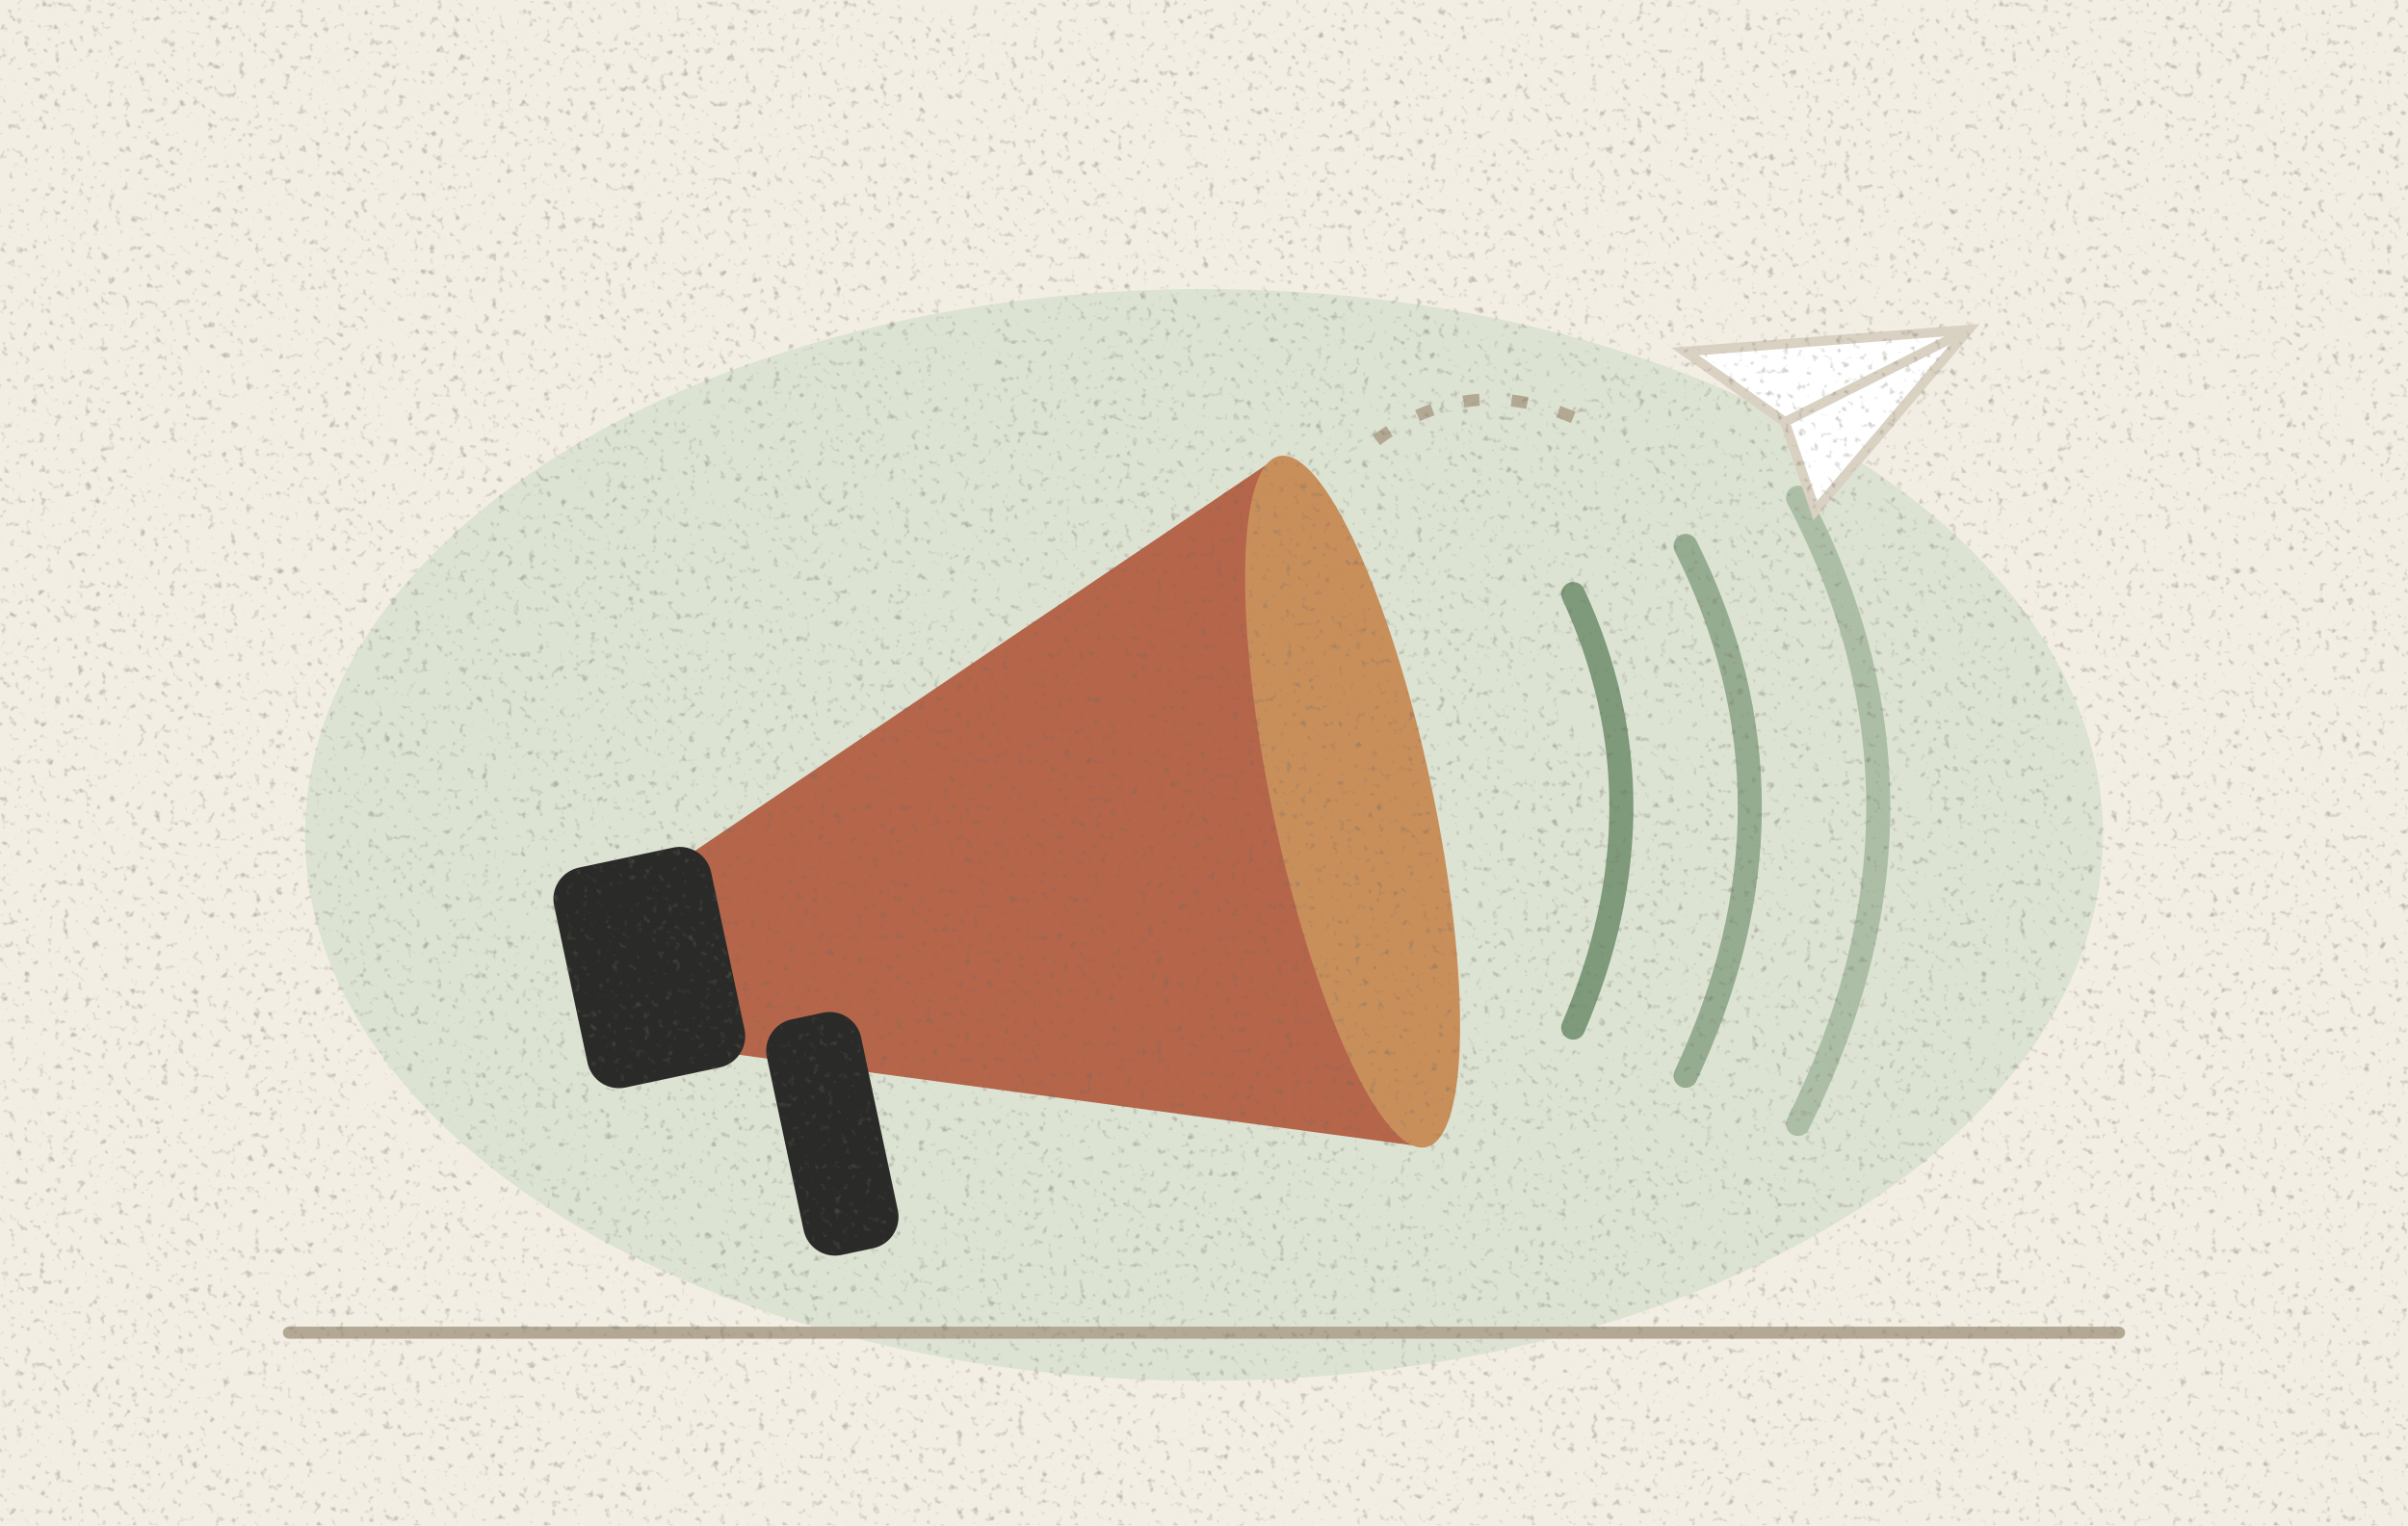
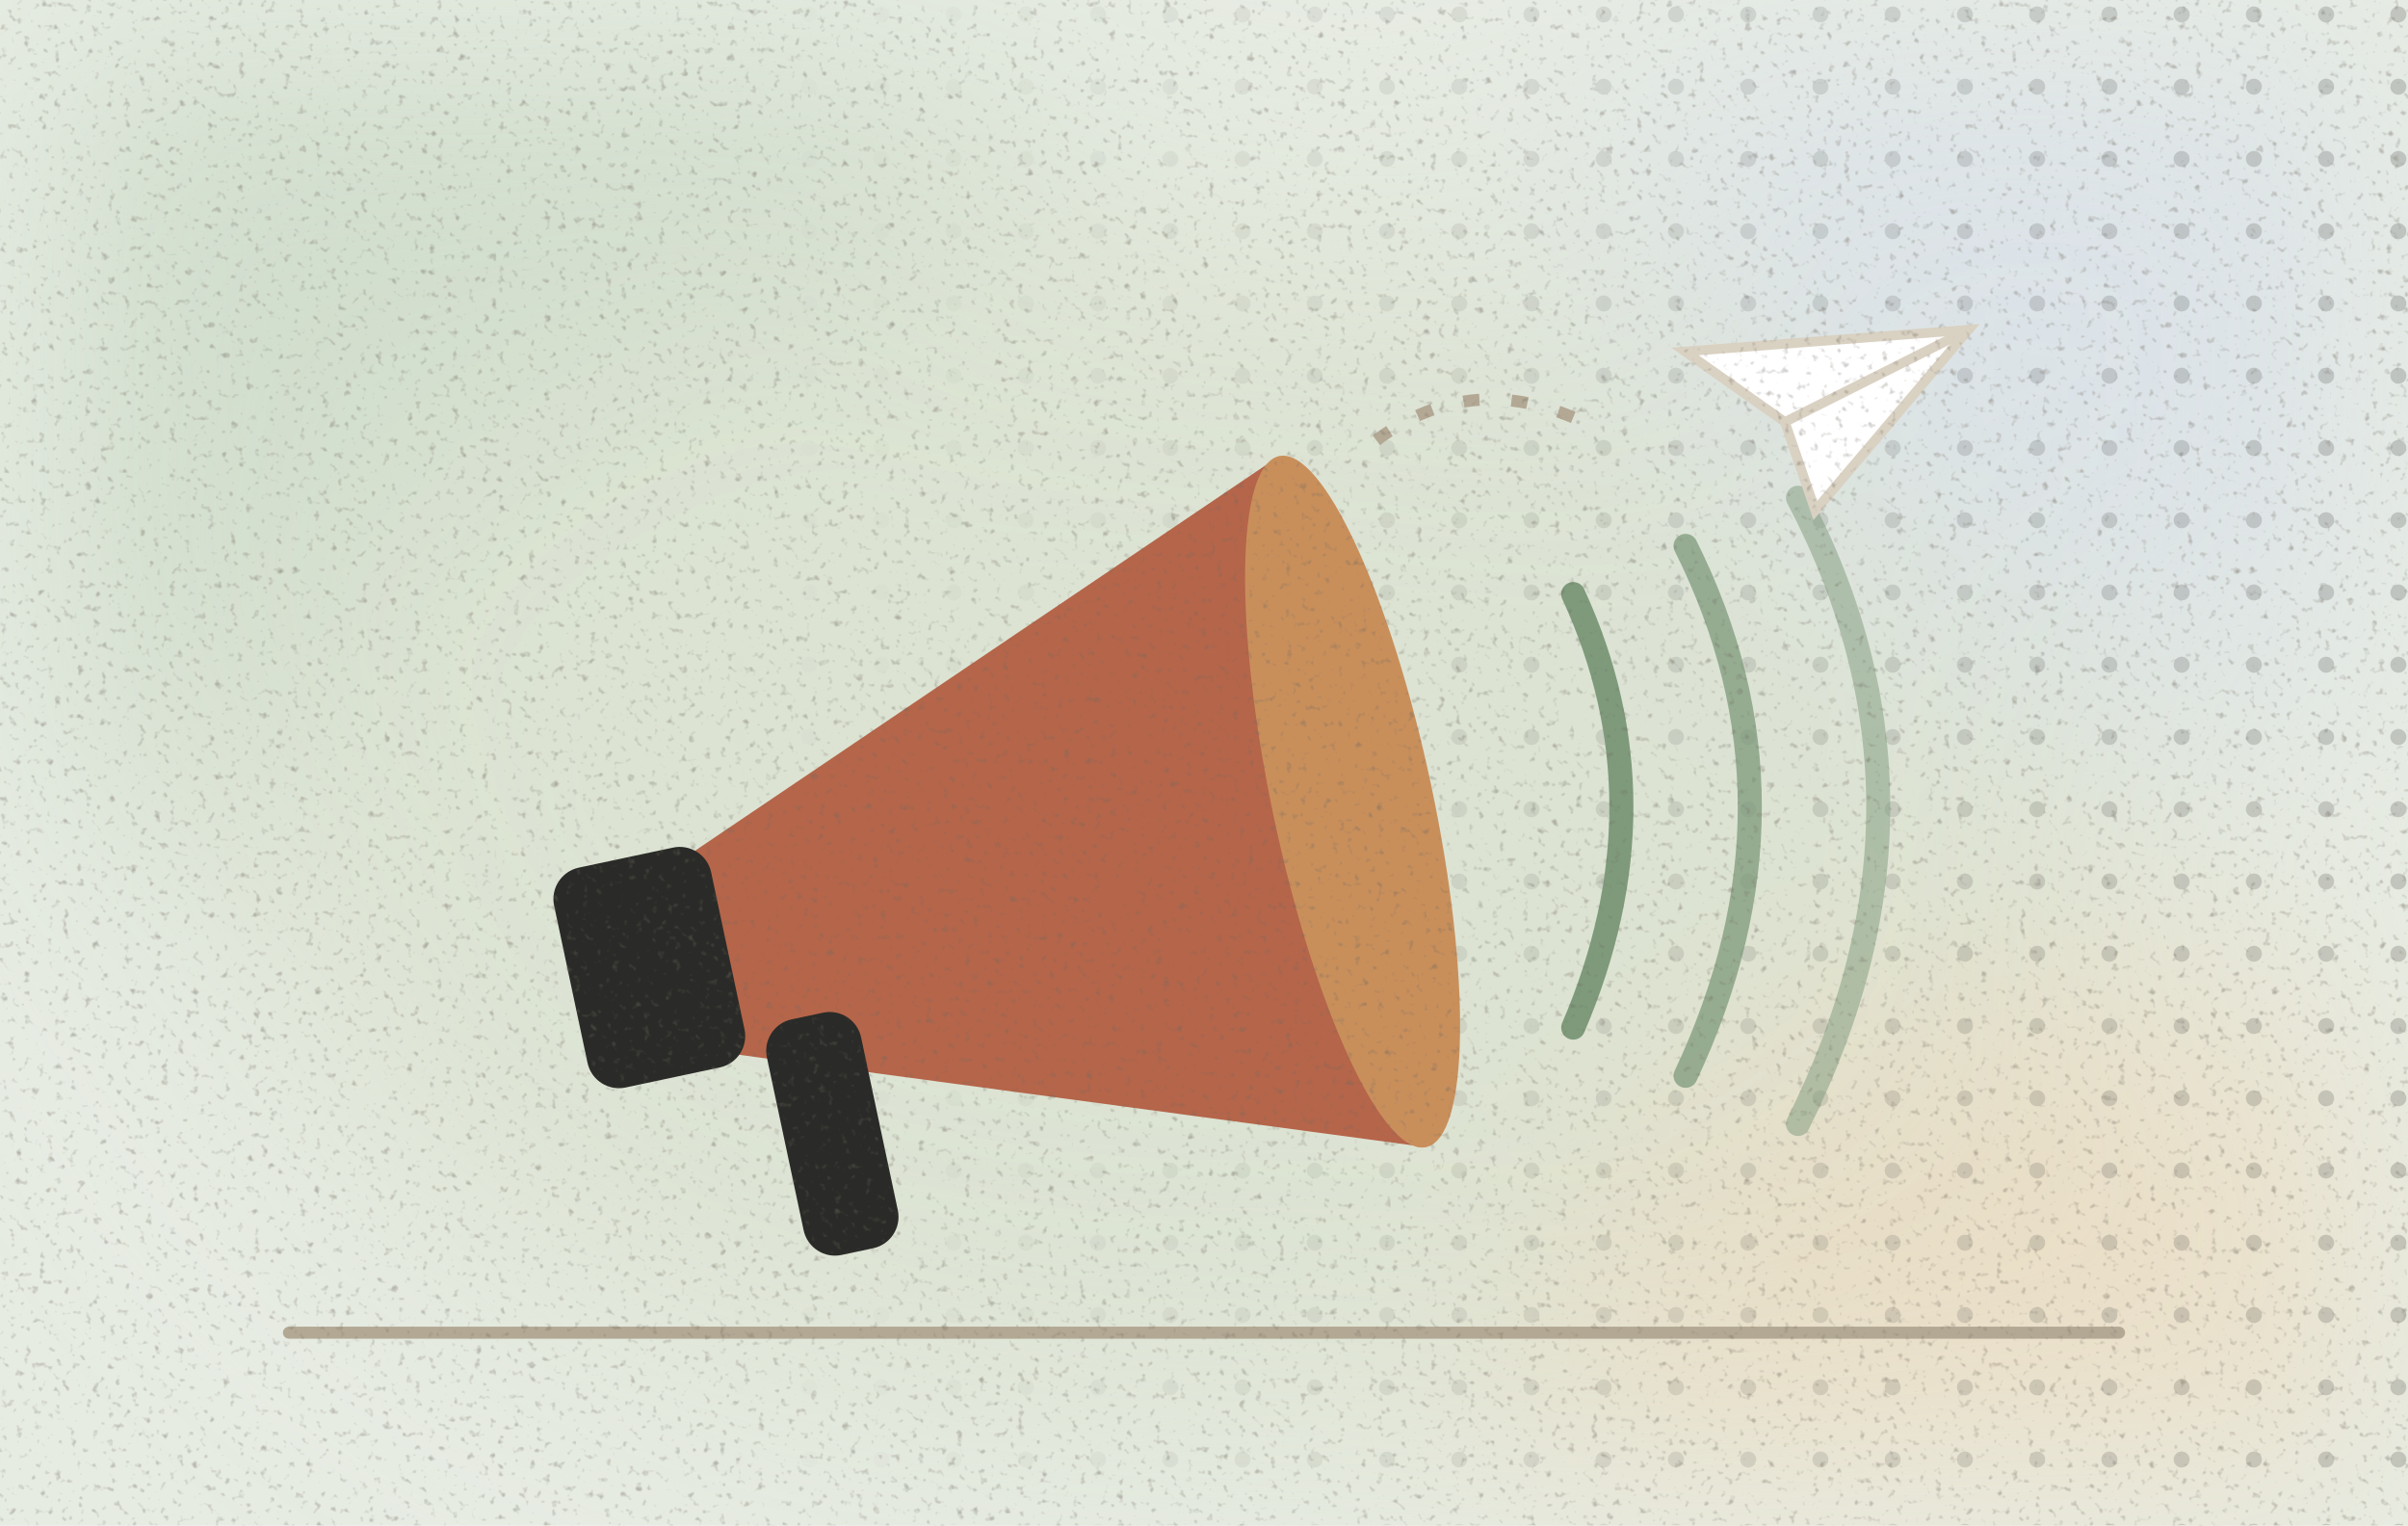
<svg xmlns="http://www.w3.org/2000/svg" viewBox="0 0 300 190" width="300" height="190">
  <defs>
+     <filter id="atmb" x="-50%" y="-50%" width="200%" height="200%">
+       <feGaussianBlur stdDeviation="18.0" />
+     </filter>
+     <pattern id="atmd" width="9" height="9" patternUnits="userSpaceOnUse">
+       <circle cx="1.8" cy="1.8" r="1.0" fill="#2A2B28" />
+     </pattern>
+     <linearGradient id="atmf" x1="0" x2="1" y1="0" y2="0">
+       <stop offset="0.3" stop-color="#FFFFFF" stop-opacity="0" />
+       <stop offset="1" stop-color="#FFFFFF" stop-opacity="1" />
+     </linearGradient>
+     <mask id="atmm">
+       <rect width="300" height="190" fill="url(#atmf)" />
+     </mask>
    <filter id="edf49" x="0" y="0" width="100%" height="100%">
      <feTurbulence type="fractalNoise" baseFrequency="1.05" numOctaves="2" seed="263" stitchTiles="stitch" result="n" />
      <feColorMatrix in="n" type="matrix" values="0 0 0 0 0.16  0 0 0 0 0.14  0 0 0 0 0.11  0 0 0 1.5 -0.92" />
      <feComposite in2="SourceAlpha" operator="in" />
    </filter>
-     <style>.a-b{animation:ab 7s ease-in-out infinite;transform-box:fill-box;transform-origin:center}.a-f{animation:af 5s ease-in-out infinite}@keyframes ab{50%{transform:scale(1.04)}}@keyframes af{50%{transform:translateY(-3px)}}@media (prefers-reduced-motion:reduce){*{animation:none!important}}</style>
  </defs>
  <g id="edx49">
-     <rect x="0" y="0" width="300" height="190" fill="#F3EEE4" />
-     <ellipse class="a-b" cx="150" cy="104" rx="112" ry="68" fill="#DCE3D3" />
+     <rect width="300" height="190" fill="#E7ECE3" />
+     <g filter="url(#atmb)">
+       <circle class="atm-drift" cx="36" cy="15" r="90" fill="#CFDCCB" opacity="0.9" />
+       <ellipse cx="150" cy="104" rx="121" ry="76" fill="#DCE3D3" />
+       <circle class="atm-drift" style="animation-delay: -7s" cx="282" cy="8" r="78" fill="#DCE3E8" />
+       <circle class="atm-drift" style="animation-delay: -12s" cx="258" cy="194" r="72" fill="#EBDCC0" opacity="0.8" />
+     </g>
+     <rect width="300" height="190" fill="url(#atmd)" opacity="0.2" mask="url(#atmm)" />
    <path d="M36 166 H264" stroke="#B3A894" stroke-width="1.5" stroke-linecap="round" />
-     <g class="a-f">
-       <g transform="rotate(-12 140 110)">
-         <path d="M86 96 L170 62 V150 L86 120 Z" fill="#B5654A" />
-         <rect x="70" y="94" width="20" height="28" rx="4" fill="#2A2B28" />
-         <ellipse cx="170" cy="106" rx="10" ry="44" fill="#C98F5B" />
-         <rect x="92" y="118" width="12" height="30" rx="4" fill="#2A2B28" />
-       </g>
-       <path d="M196 74 q12 26 0 54" fill="none" stroke="#7E9A7B" stroke-width="3" stroke-linecap="round" opacity="1.0" />
-       <path d="M210 68 q16 32 0 66" fill="none" stroke="#7E9A7B" stroke-width="3" stroke-linecap="round" opacity="0.75" />
-       <path d="M224 62 q20 38 0 78" fill="none" stroke="#7E9A7B" stroke-width="3" stroke-linecap="round" opacity="0.5" />
-       <g transform="translate(212 34) rotate(12)">
-         <path d="M0 10 L34 0 L20 26 L14 16 Z" fill="#FFFFFF" stroke="#D9D1C2" stroke-width="1.2" />
-         <path d="M14 16 L34 0" stroke="#D9D1C2" stroke-width="1.2" />
-       </g>
-       <path d="M196 52 q-14 -6 -26 4" fill="none" stroke="#B3A894" stroke-width="1.5" stroke-dasharray="2 4" />
+     <g transform="rotate(-12 140 110)">
+       <path d="M86 96 L170 62 V150 L86 120 Z" fill="#B5654A" />
+       <rect x="70" y="94" width="20" height="28" rx="4" fill="#2A2B28" />
+       <ellipse cx="170" cy="106" rx="10" ry="44" fill="#C98F5B" />
+       <rect x="92" y="118" width="12" height="30" rx="4" fill="#2A2B28" />
    </g>
+     <path d="M196 74 q12 26 0 54" fill="none" stroke="#7E9A7B" stroke-width="3" stroke-linecap="round" opacity="1.0" />
+     <path d="M210 68 q16 32 0 66" fill="none" stroke="#7E9A7B" stroke-width="3" stroke-linecap="round" opacity="0.75" />
+     <path d="M224 62 q20 38 0 78" fill="none" stroke="#7E9A7B" stroke-width="3" stroke-linecap="round" opacity="0.5" />
+     <g transform="translate(212 34) rotate(12)">
+       <path d="M0 10 L34 0 L20 26 L14 16 Z" fill="#FFFFFF" stroke="#D9D1C2" stroke-width="1.2" />
+       <path d="M14 16 L34 0" stroke="#D9D1C2" stroke-width="1.2" />
+     </g>
+     <path d="M196 52 q-14 -6 -26 4" fill="none" stroke="#B3A894" stroke-width="1.5" stroke-dasharray="2 4" />
  </g>
  <use href="#edx49" filter="url(#edf49)" />
</svg>
